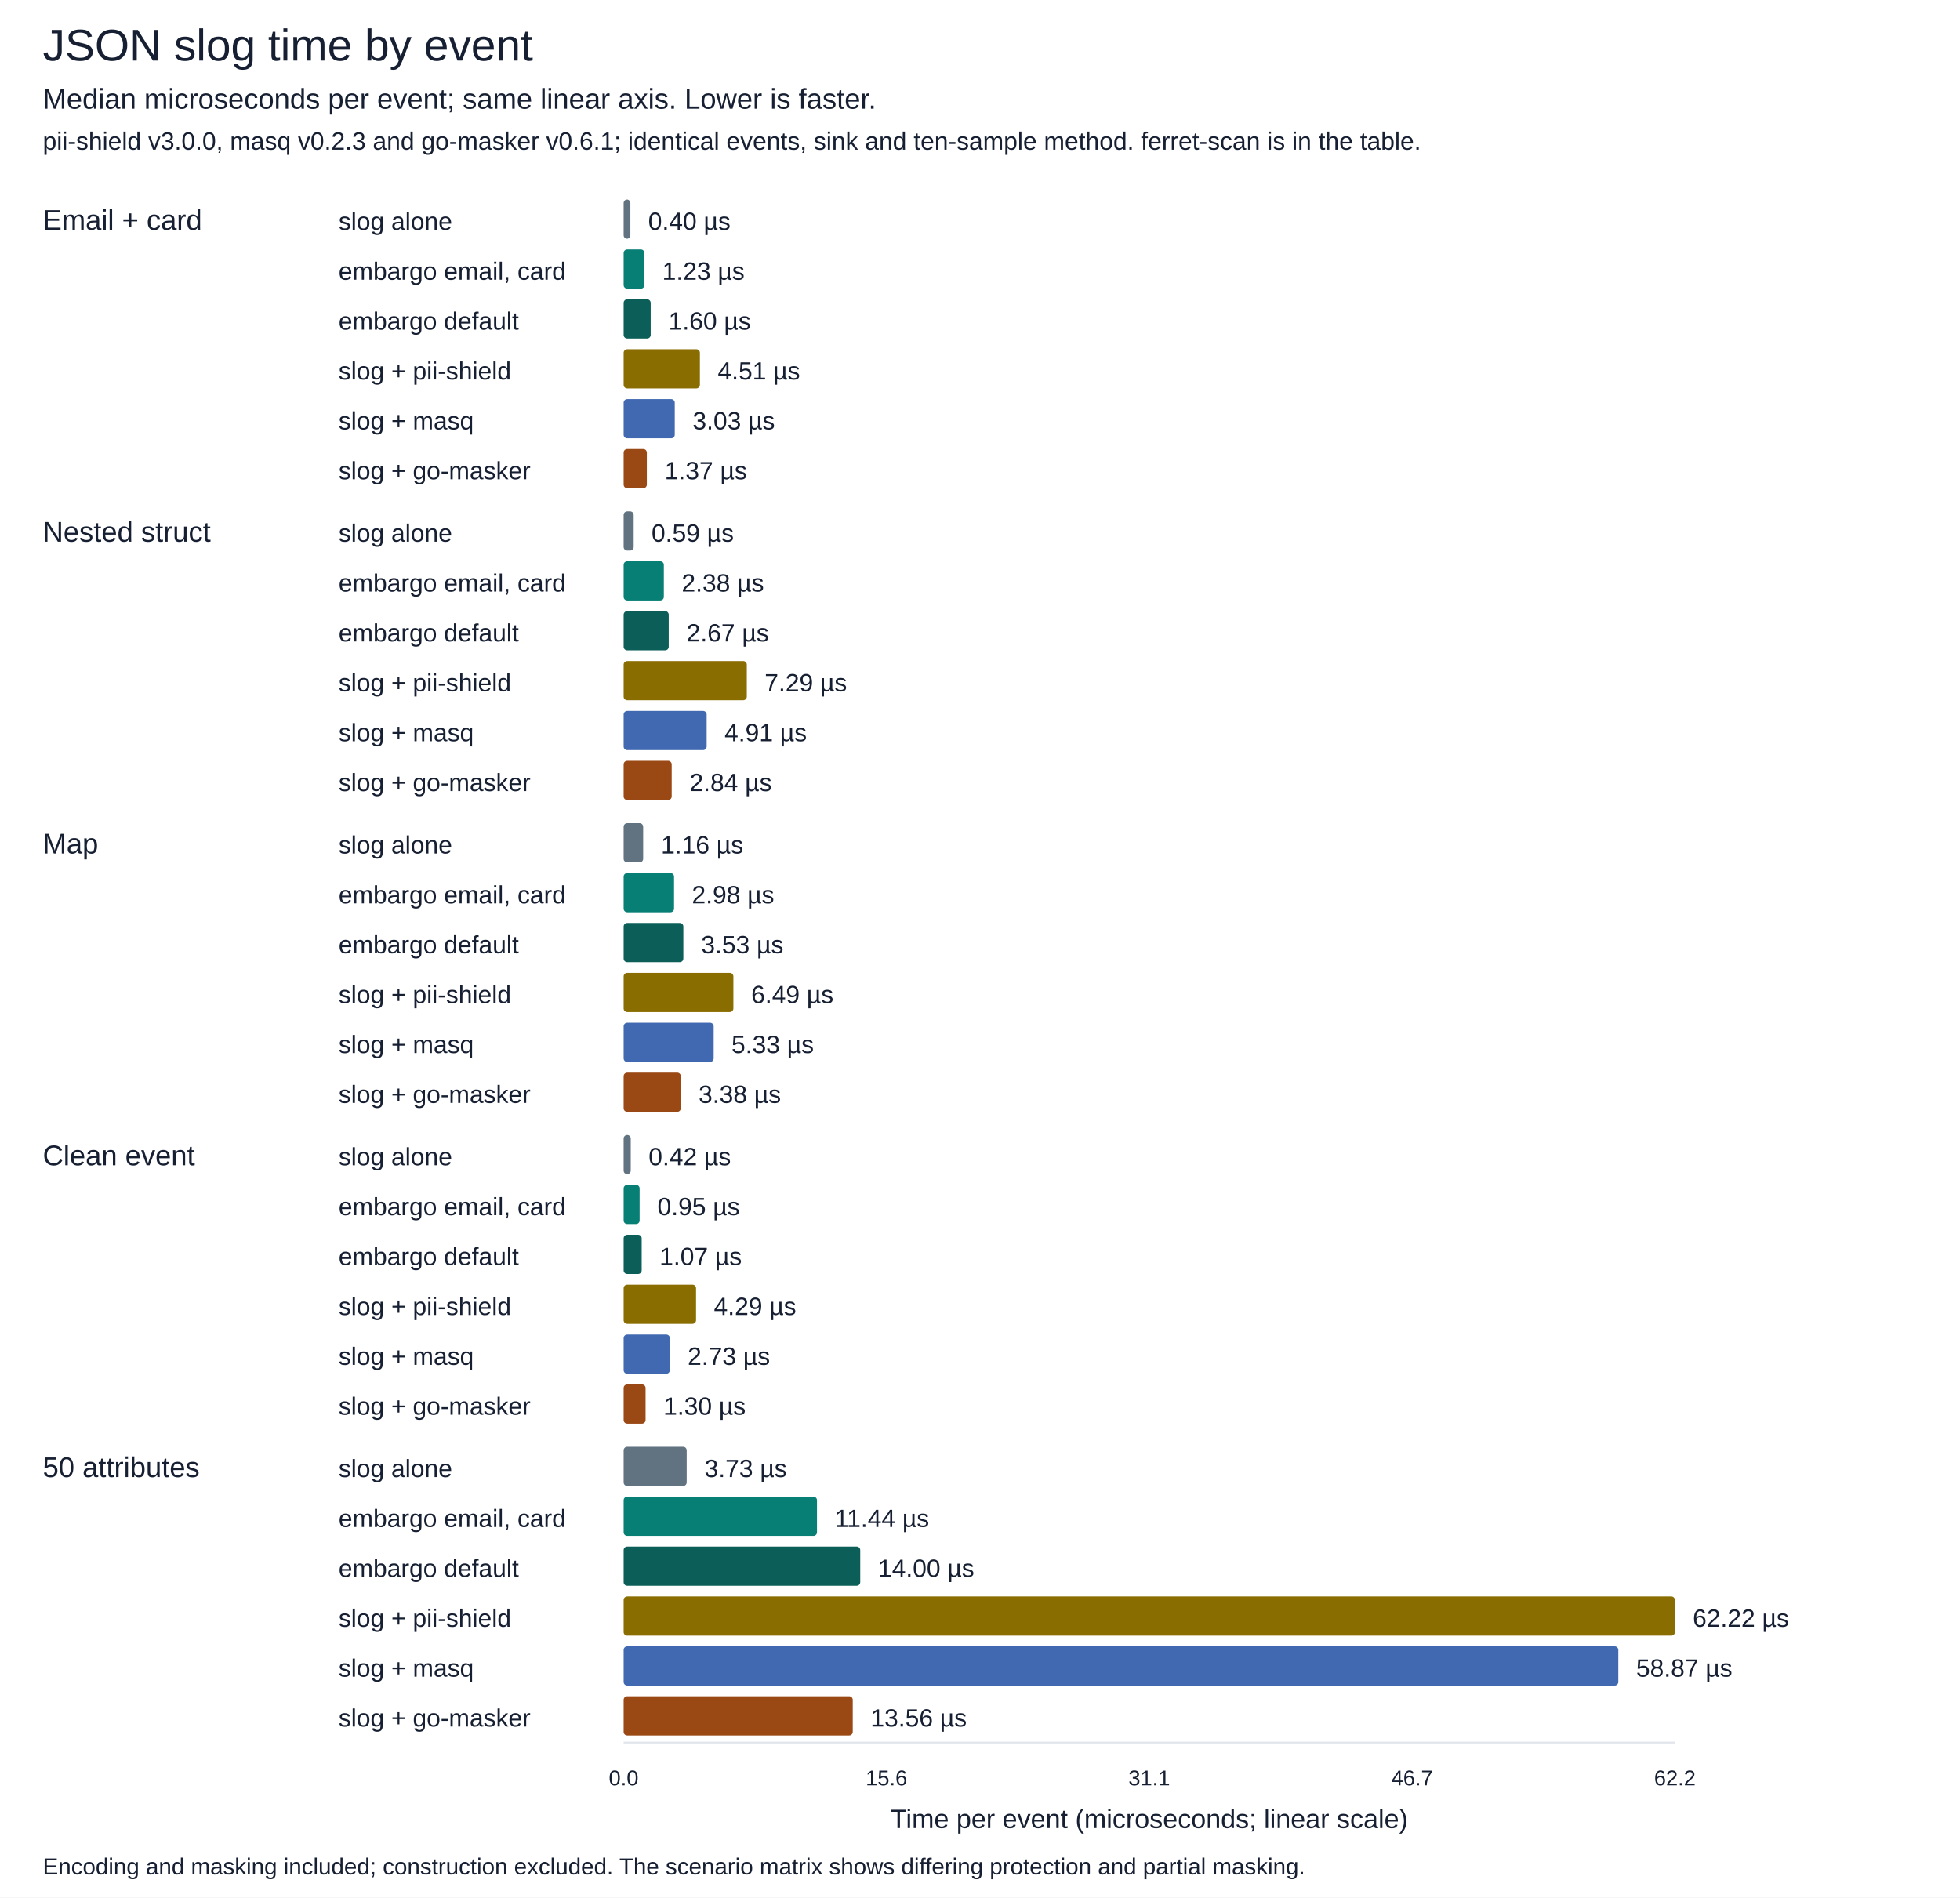
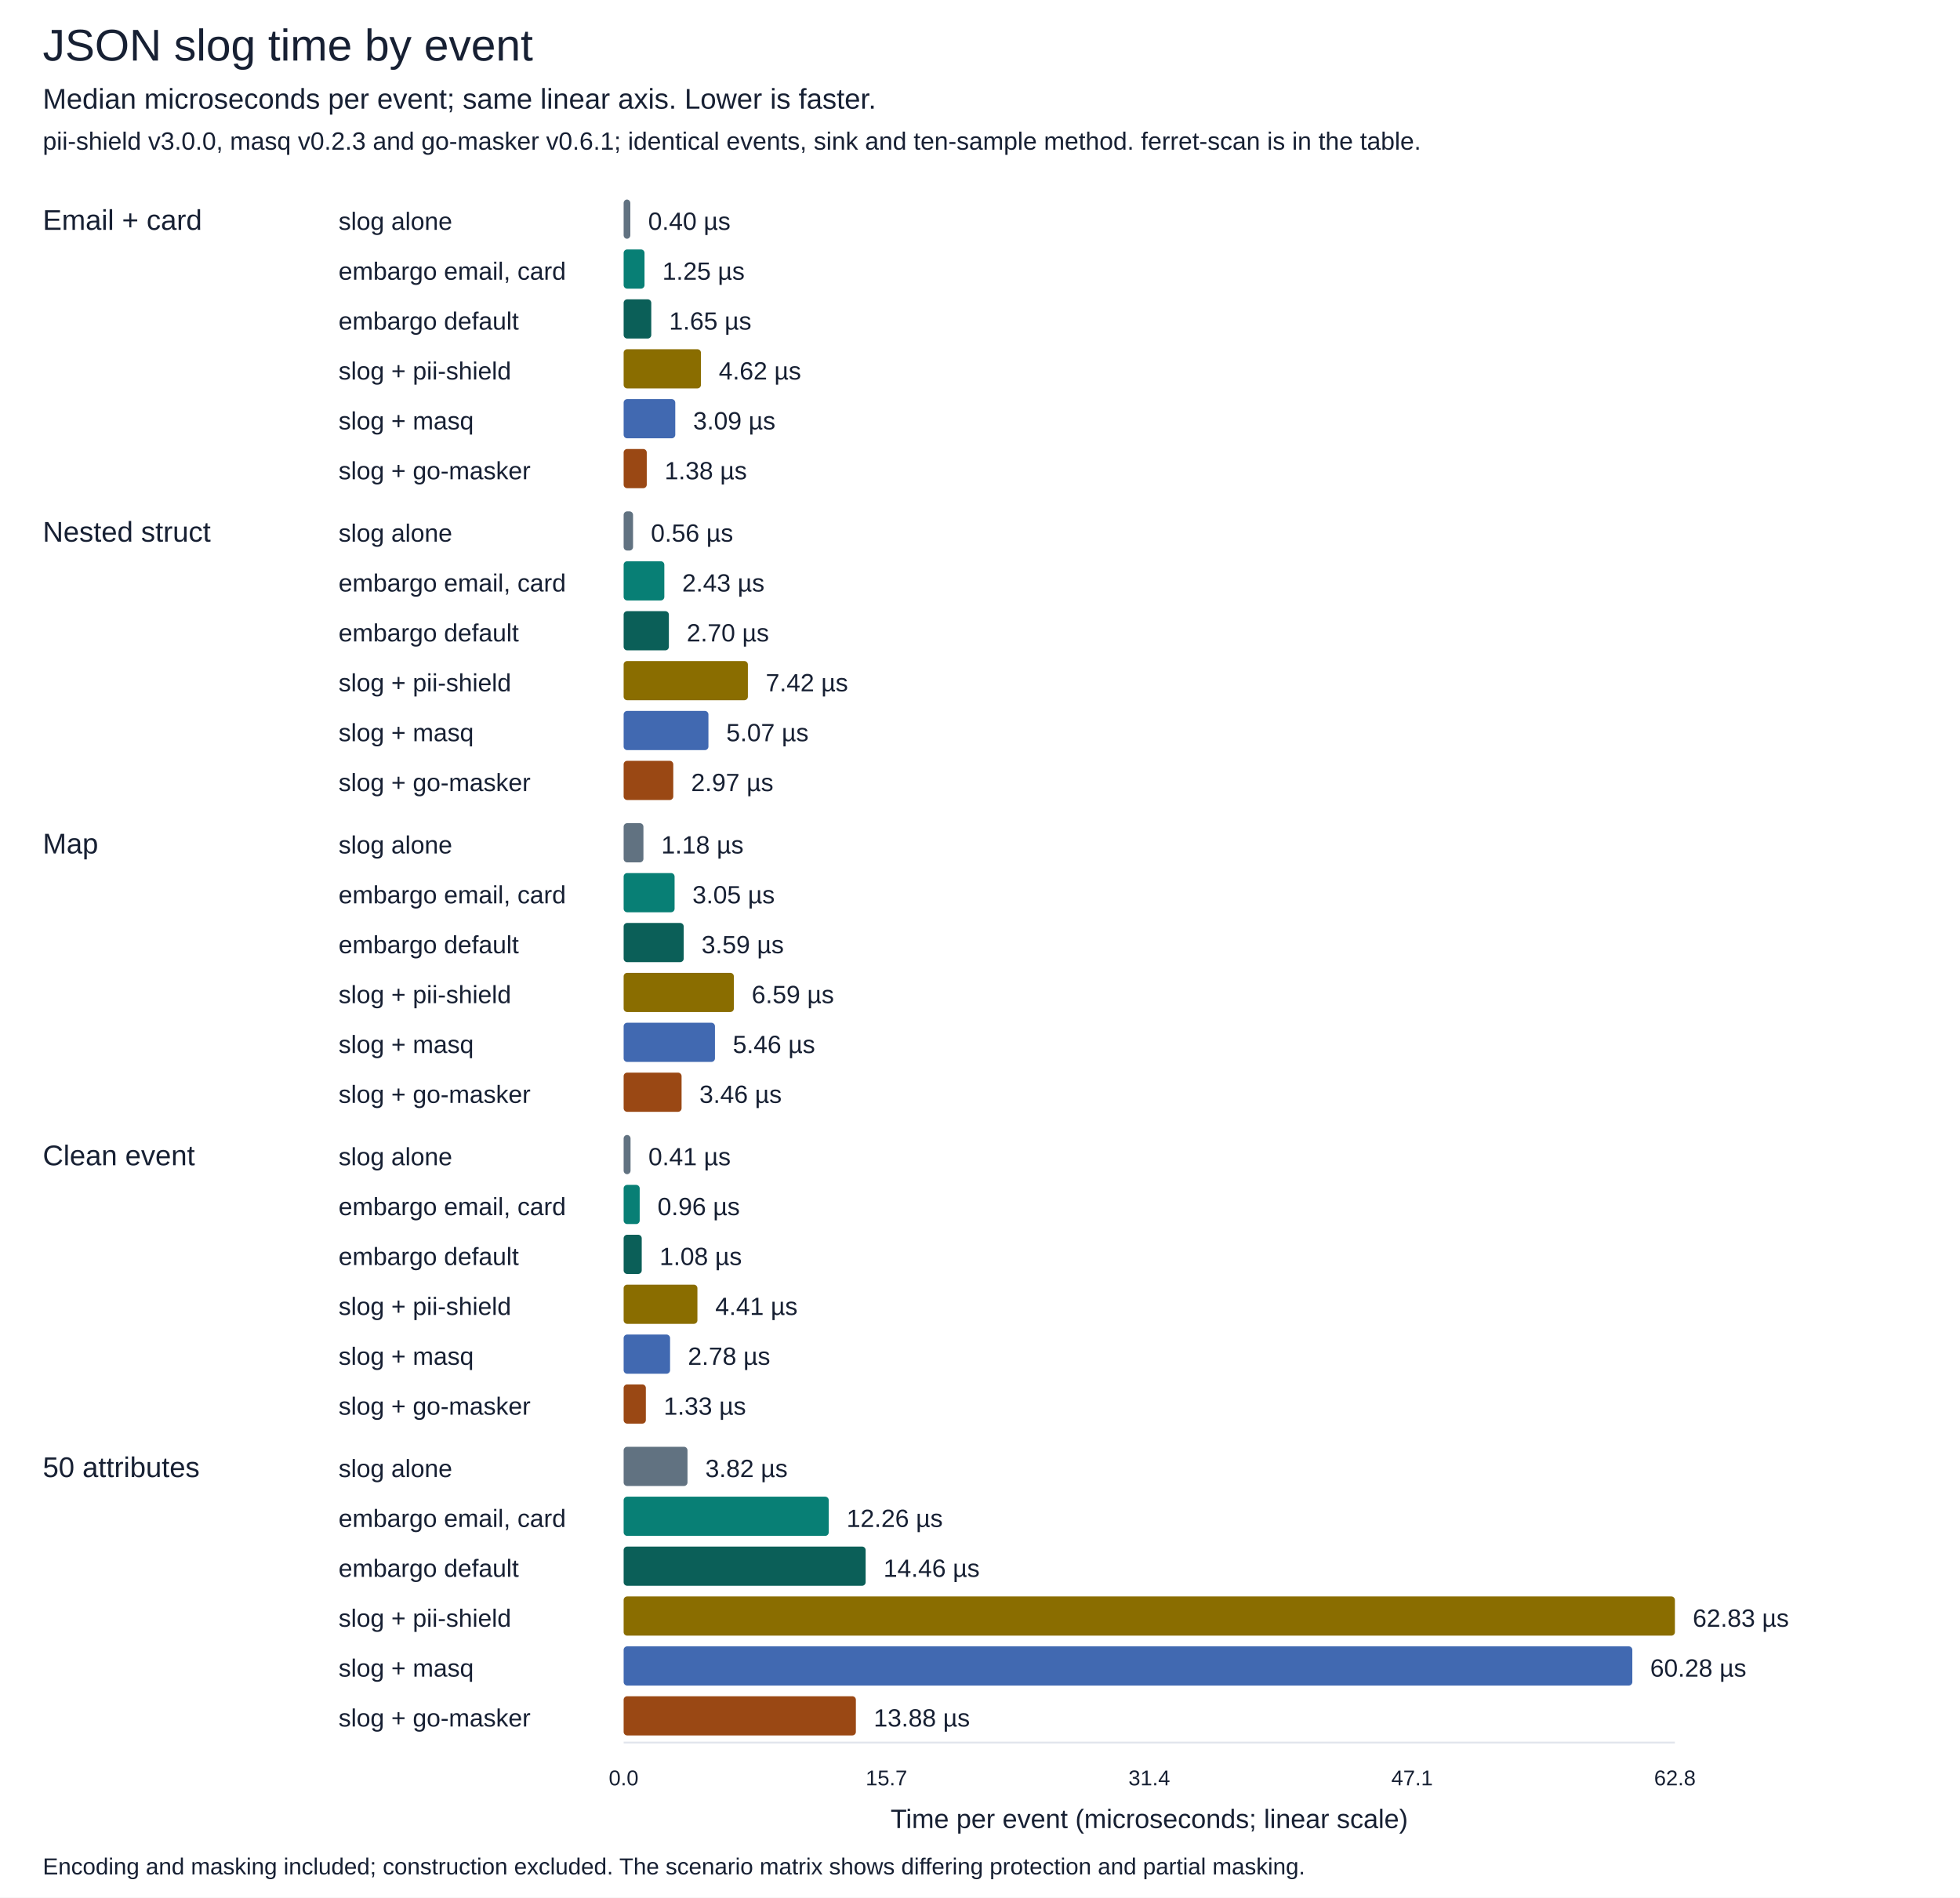
<svg xmlns="http://www.w3.org/2000/svg" width="1100" height="1065" viewBox="0 0 1100 1065" role="img">
  <rect width="100%" height="100%" fill="white" />
  <g font-family="Arial, sans-serif" font-size="15" fill="#172033">
    <text x="24" y="34" font-size="25" fill="#172033" text-anchor="start">JSON slog time by event</text>
    <text x="24" y="61" font-size="16" fill="#172033" text-anchor="start">Median microseconds per event; same linear axis. Lower is faster.</text>
    <text x="24" y="84" font-size="14" fill="#172033" text-anchor="start">pii-shield v3.0.0, masq v0.2.3 and go-masker v0.6.1; identical events, sink and ten-sample method. ferret-scan is in the table.</text>
    <text x="24" y="129" font-size="16" fill="#172033" text-anchor="start">Email + card</text>
    <text x="190" y="129" font-size="14" fill="#172033" text-anchor="start">slog alone</text>
-     <rect x="350" y="112" width="3.78" height="22" rx="2" fill="#617281" />
-     <text x="363.78" y="129" font-size="14" fill="#172033" text-anchor="start">0.40 µs</text>
+     <rect x="350" y="112" width="3.76" height="22" rx="2" fill="#617281" />
+     <text x="363.76" y="129" font-size="14" fill="#172033" text-anchor="start">0.40 µs</text>
    <text x="190" y="157" font-size="14" fill="#172033" text-anchor="start">embargo email, card</text>
-     <rect x="350" y="140" width="11.66" height="22" rx="2" fill="#087f75" />
-     <text x="371.66" y="157" font-size="14" fill="#172033" text-anchor="start">1.23 µs</text>
+     <rect x="350" y="140" width="11.72" height="22" rx="2" fill="#087f75" />
+     <text x="371.72" y="157" font-size="14" fill="#172033" text-anchor="start">1.25 µs</text>
    <text x="190" y="185" font-size="14" fill="#172033" text-anchor="start">embargo default</text>
-     <rect x="350" y="168" width="15.18" height="22" rx="2" fill="#0b5f58" />
-     <text x="375.18" y="185" font-size="14" fill="#172033" text-anchor="start">1.60 µs</text>
+     <rect x="350" y="168" width="15.51" height="22" rx="2" fill="#0b5f58" />
+     <text x="375.51" y="185" font-size="14" fill="#172033" text-anchor="start">1.65 µs</text>
    <text x="190" y="213" font-size="14" fill="#172033" text-anchor="start">slog + pii-shield</text>
-     <rect x="350" y="196" width="42.80" height="22" rx="2" fill="#8a6d00" />
-     <text x="402.8" y="213" font-size="14" fill="#172033" text-anchor="start">4.51 µs</text>
+     <rect x="350" y="196" width="43.39" height="22" rx="2" fill="#8a6d00" />
+     <text x="403.39" y="213" font-size="14" fill="#172033" text-anchor="start">4.62 µs</text>
    <text x="190" y="241" font-size="14" fill="#172033" text-anchor="start">slog + masq</text>
-     <rect x="350" y="224" width="28.69" height="22" rx="2" fill="#4169b1" />
-     <text x="388.69" y="241" font-size="14" fill="#172033" text-anchor="start">3.03 µs</text>
+     <rect x="350" y="224" width="28.98" height="22" rx="2" fill="#4169b1" />
+     <text x="388.98" y="241" font-size="14" fill="#172033" text-anchor="start">3.09 µs</text>
    <text x="190" y="269" font-size="14" fill="#172033" text-anchor="start">slog + go-masker</text>
-     <rect x="350" y="252" width="13.02" height="22" rx="2" fill="#9a4814" />
-     <text x="373.02" y="269" font-size="14" fill="#172033" text-anchor="start">1.37 µs</text>
+     <rect x="350" y="252" width="12.98" height="22" rx="2" fill="#9a4814" />
+     <text x="372.98" y="269" font-size="14" fill="#172033" text-anchor="start">1.38 µs</text>
    <text x="24" y="304" font-size="16" fill="#172033" text-anchor="start">Nested struct</text>
    <text x="190" y="304" font-size="14" fill="#172033" text-anchor="start">slog alone</text>
-     <rect x="350" y="287" width="5.63" height="22" rx="2" fill="#617281" />
-     <text x="365.63" y="304" font-size="14" fill="#172033" text-anchor="start">0.59 µs</text>
+     <rect x="350" y="287" width="5.28" height="22" rx="2" fill="#617281" />
+     <text x="365.28" y="304" font-size="14" fill="#172033" text-anchor="start">0.56 µs</text>
    <text x="190" y="332" font-size="14" fill="#172033" text-anchor="start">embargo email, card</text>
-     <rect x="350" y="315" width="22.56" height="22" rx="2" fill="#087f75" />
-     <text x="382.56" y="332" font-size="14" fill="#172033" text-anchor="start">2.38 µs</text>
+     <rect x="350" y="315" width="22.84" height="22" rx="2" fill="#087f75" />
+     <text x="382.84" y="332" font-size="14" fill="#172033" text-anchor="start">2.43 µs</text>
    <text x="190" y="360" font-size="14" fill="#172033" text-anchor="start">embargo default</text>
-     <rect x="350" y="343" width="25.30" height="22" rx="2" fill="#0b5f58" />
-     <text x="385.3" y="360" font-size="14" fill="#172033" text-anchor="start">2.67 µs</text>
+     <rect x="350" y="343" width="25.39" height="22" rx="2" fill="#0b5f58" />
+     <text x="385.39" y="360" font-size="14" fill="#172033" text-anchor="start">2.70 µs</text>
    <text x="190" y="388" font-size="14" fill="#172033" text-anchor="start">slog + pii-shield</text>
-     <rect x="350" y="371" width="69.12" height="22" rx="2" fill="#8a6d00" />
-     <text x="429.12" y="388" font-size="14" fill="#172033" text-anchor="start">7.29 µs</text>
+     <rect x="350" y="371" width="69.73" height="22" rx="2" fill="#8a6d00" />
+     <text x="429.73" y="388" font-size="14" fill="#172033" text-anchor="start">7.42 µs</text>
    <text x="190" y="416" font-size="14" fill="#172033" text-anchor="start">slog + masq</text>
-     <rect x="350" y="399" width="46.59" height="22" rx="2" fill="#4169b1" />
-     <text x="406.59" y="416" font-size="14" fill="#172033" text-anchor="start">4.91 µs</text>
+     <rect x="350" y="399" width="47.59" height="22" rx="2" fill="#4169b1" />
+     <text x="407.59" y="416" font-size="14" fill="#172033" text-anchor="start">5.07 µs</text>
    <text x="190" y="444" font-size="14" fill="#172033" text-anchor="start">slog + go-masker</text>
-     <rect x="350" y="427" width="26.97" height="22" rx="2" fill="#9a4814" />
-     <text x="386.97" y="444" font-size="14" fill="#172033" text-anchor="start">2.84 µs</text>
+     <rect x="350" y="427" width="27.86" height="22" rx="2" fill="#9a4814" />
+     <text x="387.86" y="444" font-size="14" fill="#172033" text-anchor="start">2.97 µs</text>
    <text x="24" y="479" font-size="16" fill="#172033" text-anchor="start">Map</text>
    <text x="190" y="479" font-size="14" fill="#172033" text-anchor="start">slog alone</text>
-     <rect x="350" y="462" width="10.96" height="22" rx="2" fill="#617281" />
-     <text x="370.96" y="479" font-size="14" fill="#172033" text-anchor="start">1.16 µs</text>
+     <rect x="350" y="462" width="11.11" height="22" rx="2" fill="#617281" />
+     <text x="371.11" y="479" font-size="14" fill="#172033" text-anchor="start">1.18 µs</text>
    <text x="190" y="507" font-size="14" fill="#172033" text-anchor="start">embargo email, card</text>
-     <rect x="350" y="490" width="28.29" height="22" rx="2" fill="#087f75" />
-     <text x="388.29" y="507" font-size="14" fill="#172033" text-anchor="start">2.98 µs</text>
+     <rect x="350" y="490" width="28.60" height="22" rx="2" fill="#087f75" />
+     <text x="388.6" y="507" font-size="14" fill="#172033" text-anchor="start">3.05 µs</text>
    <text x="190" y="535" font-size="14" fill="#172033" text-anchor="start">embargo default</text>
-     <rect x="350" y="518" width="33.51" height="22" rx="2" fill="#0b5f58" />
-     <text x="393.51" y="535" font-size="14" fill="#172033" text-anchor="start">3.53 µs</text>
+     <rect x="350" y="518" width="33.71" height="22" rx="2" fill="#0b5f58" />
+     <text x="393.71" y="535" font-size="14" fill="#172033" text-anchor="start">3.59 µs</text>
    <text x="190" y="563" font-size="14" fill="#172033" text-anchor="start">slog + pii-shield</text>
-     <rect x="350" y="546" width="61.59" height="22" rx="2" fill="#8a6d00" />
-     <text x="421.59" y="563" font-size="14" fill="#172033" text-anchor="start">6.49 µs</text>
+     <rect x="350" y="546" width="61.86" height="22" rx="2" fill="#8a6d00" />
+     <text x="421.86" y="563" font-size="14" fill="#172033" text-anchor="start">6.59 µs</text>
    <text x="190" y="591" font-size="14" fill="#172033" text-anchor="start">slog + masq</text>
-     <rect x="350" y="574" width="50.53" height="22" rx="2" fill="#4169b1" />
-     <text x="410.53" y="591" font-size="14" fill="#172033" text-anchor="start">5.33 µs</text>
+     <rect x="350" y="574" width="51.25" height="22" rx="2" fill="#4169b1" />
+     <text x="411.25" y="591" font-size="14" fill="#172033" text-anchor="start">5.46 µs</text>
    <text x="190" y="619" font-size="14" fill="#172033" text-anchor="start">slog + go-masker</text>
-     <rect x="350" y="602" width="32.08" height="22" rx="2" fill="#9a4814" />
-     <text x="392.08" y="619" font-size="14" fill="#172033" text-anchor="start">3.38 µs</text>
+     <rect x="350" y="602" width="32.52" height="22" rx="2" fill="#9a4814" />
+     <text x="392.52" y="619" font-size="14" fill="#172033" text-anchor="start">3.46 µs</text>
    <text x="24" y="654" font-size="16" fill="#172033" text-anchor="start">Clean event</text>
    <text x="190" y="654" font-size="14" fill="#172033" text-anchor="start">slog alone</text>
-     <rect x="350" y="637" width="3.99" height="22" rx="2" fill="#617281" />
-     <text x="363.99" y="654" font-size="14" fill="#172033" text-anchor="start">0.42 µs</text>
+     <rect x="350" y="637" width="3.88" height="22" rx="2" fill="#617281" />
+     <text x="363.88" y="654" font-size="14" fill="#172033" text-anchor="start">0.41 µs</text>
    <text x="190" y="682" font-size="14" fill="#172033" text-anchor="start">embargo email, card</text>
-     <rect x="350" y="665" width="8.97" height="22" rx="2" fill="#087f75" />
-     <text x="368.97" y="682" font-size="14" fill="#172033" text-anchor="start">0.95 µs</text>
+     <rect x="350" y="665" width="9.01" height="22" rx="2" fill="#087f75" />
+     <text x="369.01" y="682" font-size="14" fill="#172033" text-anchor="start">0.96 µs</text>
    <text x="190" y="710" font-size="14" fill="#172033" text-anchor="start">embargo default</text>
-     <rect x="350" y="693" width="10.13" height="22" rx="2" fill="#0b5f58" />
-     <text x="370.13" y="710" font-size="14" fill="#172033" text-anchor="start">1.07 µs</text>
+     <rect x="350" y="693" width="10.16" height="22" rx="2" fill="#0b5f58" />
+     <text x="370.16" y="710" font-size="14" fill="#172033" text-anchor="start">1.08 µs</text>
    <text x="190" y="738" font-size="14" fill="#172033" text-anchor="start">slog + pii-shield</text>
-     <rect x="350" y="721" width="40.64" height="22" rx="2" fill="#8a6d00" />
-     <text x="400.64" y="738" font-size="14" fill="#172033" text-anchor="start">4.29 µs</text>
+     <rect x="350" y="721" width="41.41" height="22" rx="2" fill="#8a6d00" />
+     <text x="401.41" y="738" font-size="14" fill="#172033" text-anchor="start">4.41 µs</text>
    <text x="190" y="766" font-size="14" fill="#172033" text-anchor="start">slog + masq</text>
-     <rect x="350" y="749" width="25.93" height="22" rx="2" fill="#4169b1" />
-     <text x="385.93" y="766" font-size="14" fill="#172033" text-anchor="start">2.73 µs</text>
+     <rect x="350" y="749" width="26.06" height="22" rx="2" fill="#4169b1" />
+     <text x="386.06" y="766" font-size="14" fill="#172033" text-anchor="start">2.78 µs</text>
    <text x="190" y="794" font-size="14" fill="#172033" text-anchor="start">slog + go-masker</text>
-     <rect x="350" y="777" width="12.31" height="22" rx="2" fill="#9a4814" />
-     <text x="372.31" y="794" font-size="14" fill="#172033" text-anchor="start">1.30 µs</text>
+     <rect x="350" y="777" width="12.47" height="22" rx="2" fill="#9a4814" />
+     <text x="372.47" y="794" font-size="14" fill="#172033" text-anchor="start">1.33 µs</text>
    <text x="24" y="829" font-size="16" fill="#172033" text-anchor="start">50 attributes</text>
    <text x="190" y="829" font-size="14" fill="#172033" text-anchor="start">slog alone</text>
-     <rect x="350" y="812" width="35.39" height="22" rx="2" fill="#617281" />
-     <text x="395.39" y="829" font-size="14" fill="#172033" text-anchor="start">3.73 µs</text>
+     <rect x="350" y="812" width="35.84" height="22" rx="2" fill="#617281" />
+     <text x="395.84" y="829" font-size="14" fill="#172033" text-anchor="start">3.82 µs</text>
    <text x="190" y="857" font-size="14" fill="#172033" text-anchor="start">embargo email, card</text>
-     <rect x="350" y="840" width="108.52" height="22" rx="2" fill="#087f75" />
-     <text x="468.52" y="857" font-size="14" fill="#172033" text-anchor="start">11.44 µs</text>
+     <rect x="350" y="840" width="115.11" height="22" rx="2" fill="#087f75" />
+     <text x="475.11" y="857" font-size="14" fill="#172033" text-anchor="start">12.26 µs</text>
    <text x="190" y="885" font-size="14" fill="#172033" text-anchor="start">embargo default</text>
-     <rect x="350" y="868" width="132.79" height="22" rx="2" fill="#0b5f58" />
-     <text x="492.79" y="885" font-size="14" fill="#172033" text-anchor="start">14.00 µs</text>
+     <rect x="350" y="868" width="135.82" height="22" rx="2" fill="#0b5f58" />
+     <text x="495.82" y="885" font-size="14" fill="#172033" text-anchor="start">14.46 µs</text>
    <text x="190" y="913" font-size="14" fill="#172033" text-anchor="start">slog + pii-shield</text>
    <rect x="350" y="896" width="590.00" height="22" rx="2" fill="#8a6d00" />
-     <text x="950.0" y="913" font-size="14" fill="#172033" text-anchor="start">62.22 µs</text>
+     <text x="950.0" y="913" font-size="14" fill="#172033" text-anchor="start">62.83 µs</text>
    <text x="190" y="941" font-size="14" fill="#172033" text-anchor="start">slog + masq</text>
-     <rect x="350" y="924" width="558.24" height="22" rx="2" fill="#4169b1" />
-     <text x="918.24" y="941" font-size="14" fill="#172033" text-anchor="start">58.87 µs</text>
+     <rect x="350" y="924" width="566.10" height="22" rx="2" fill="#4169b1" />
+     <text x="926.1" y="941" font-size="14" fill="#172033" text-anchor="start">60.28 µs</text>
    <text x="190" y="969" font-size="14" fill="#172033" text-anchor="start">slog + go-masker</text>
-     <rect x="350" y="952" width="128.58" height="22" rx="2" fill="#9a4814" />
-     <text x="488.58" y="969" font-size="14" fill="#172033" text-anchor="start">13.56 µs</text>
+     <rect x="350" y="952" width="130.34" height="22" rx="2" fill="#9a4814" />
+     <text x="490.34" y="969" font-size="14" fill="#172033" text-anchor="start">13.88 µs</text>
    <path d="M350,978 L940,978" stroke="#e1e5ec" />
    <text x="350.0" y="1002" font-size="12" fill="#172033" text-anchor="middle">0.0</text>
-     <text x="497.5" y="1002" font-size="12" fill="#172033" text-anchor="middle">15.6</text>
-     <text x="645.0" y="1002" font-size="12" fill="#172033" text-anchor="middle">31.1</text>
-     <text x="792.5" y="1002" font-size="12" fill="#172033" text-anchor="middle">46.7</text>
-     <text x="940.0" y="1002" font-size="12" fill="#172033" text-anchor="middle">62.2</text>
+     <text x="497.5" y="1002" font-size="12" fill="#172033" text-anchor="middle">15.7</text>
+     <text x="645.0" y="1002" font-size="12" fill="#172033" text-anchor="middle">31.4</text>
+     <text x="792.5" y="1002" font-size="12" fill="#172033" text-anchor="middle">47.1</text>
+     <text x="940.0" y="1002" font-size="12" fill="#172033" text-anchor="middle">62.8</text>
    <text x="645" y="1026" font-size="15" fill="#172033" text-anchor="middle">Time per event (microseconds; linear scale)</text>
    <text x="24" y="1052" font-size="13" fill="#172033" text-anchor="start">Encoding and masking included; construction excluded. The scenario matrix shows differing protection and partial masking.</text>
  </g>
</svg>
